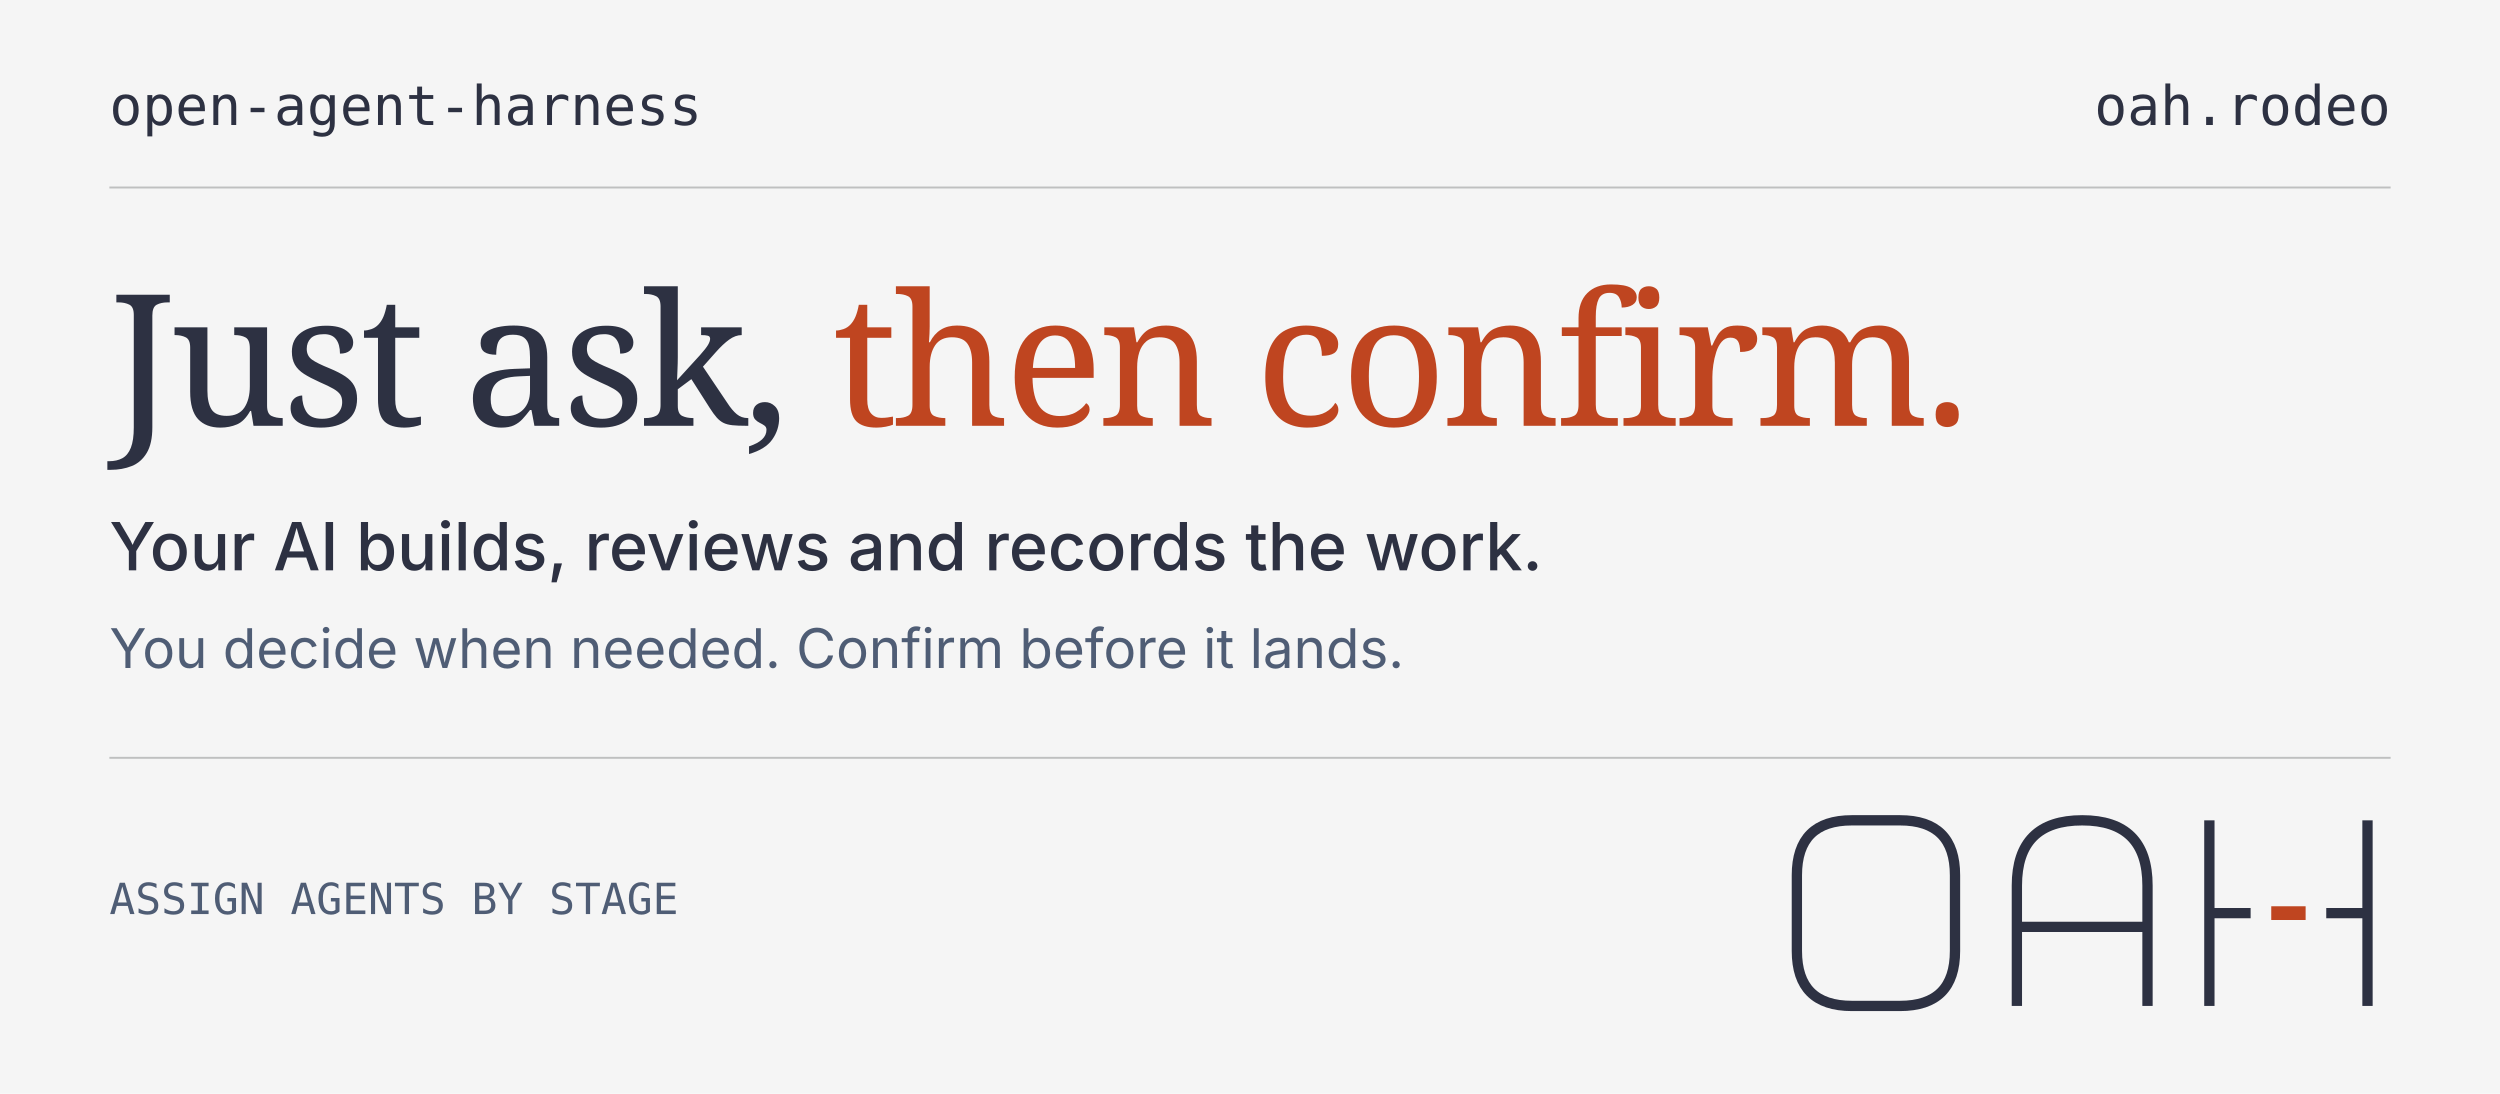
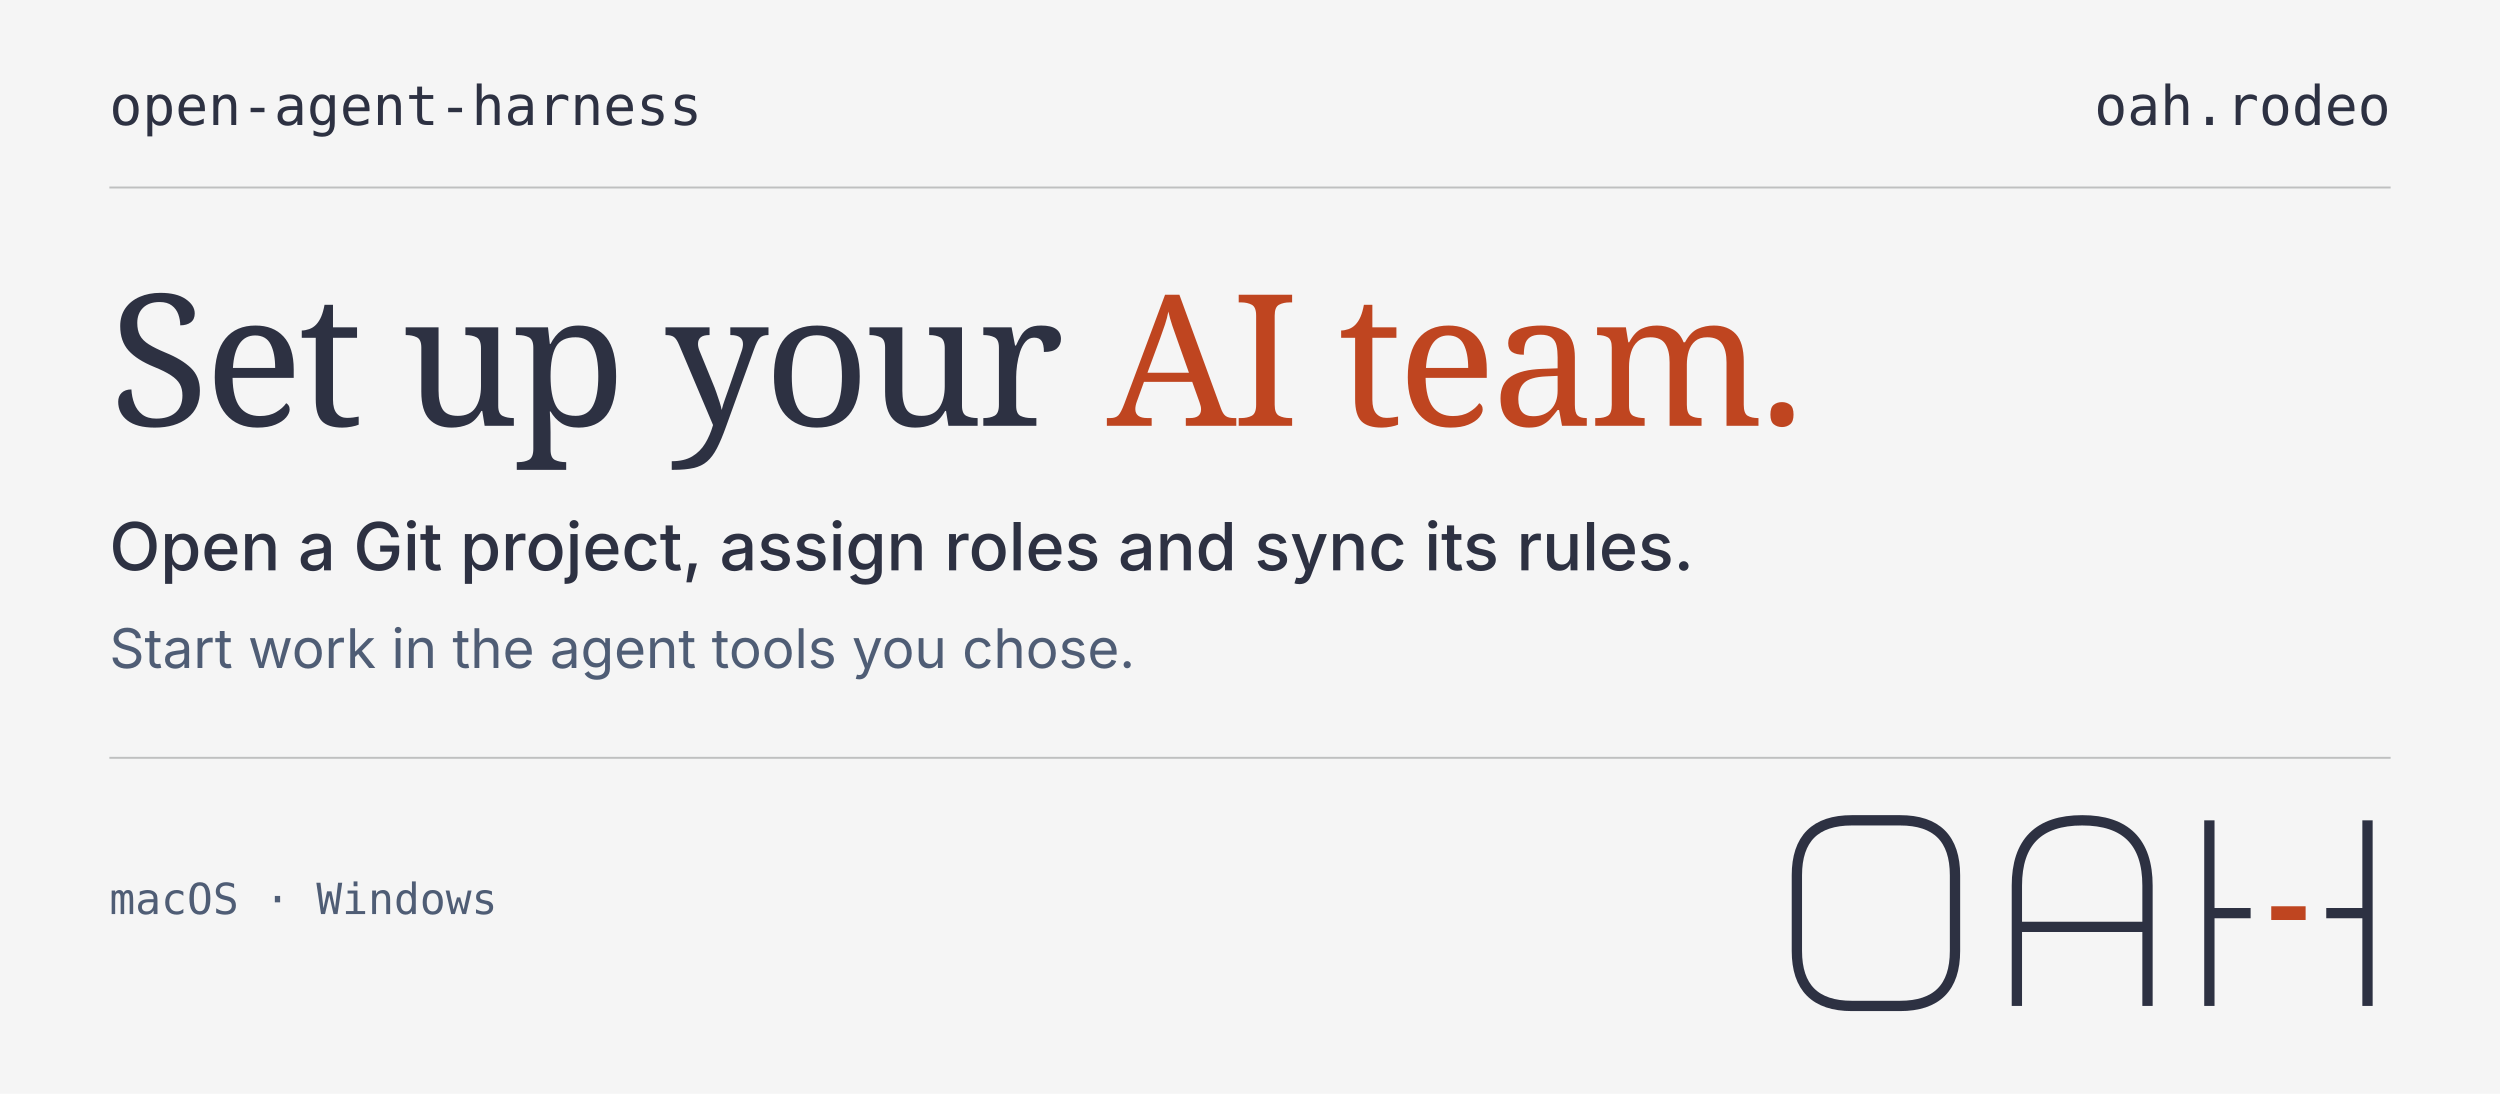
<svg xmlns="http://www.w3.org/2000/svg" viewBox="0 0 1280 560" role="img" aria-labelledby="banner-light-title banner-light-desc" id="banner-light-root">
  <defs>
    <style>#banner-light-root { font-family: "Geist", system-ui, -apple-system, "Segoe UI", sans-serif; color: #2d3142; }
      #banner-light-root .diagram-container { width: 100%; overflow-x: auto; scrollbar-color: #4f5d75 #f5f5f5; }
      #banner-light-root text { font-family: "Geist", system-ui, -apple-system, "Segoe UI", sans-serif; fill: #2d3142; }
      #banner-light-root .headline { font-family: "Instrument Serif", Georgia, serif; font-size: 94px; font-weight: 400; letter-spacing: -.025em; }
      #banner-light-root .identity { font-family: "Geist Mono", ui-monospace, "SFMono-Regular", Consolas, monospace; font-size: 28px; font-weight: 500; }
      #banner-light-root .engines { font-family: "Geist Mono", ui-monospace, "SFMono-Regular", Consolas, monospace; font-size: 22px; font-weight: 400; fill: #4f5d75; }
      #banner-light-root .lead { font-size: 34px; font-weight: 500; }
      #banner-light-root .detail { font-size: 28px; font-weight: 400; fill: #4f5d75; }
      #banner-light-root ::selection { background: #2d3142; color: #f5f5f5; }
      @media print {
#banner-light-root .diagram-container { overflow-x: visible; }
}</style>
  </defs>
  <rect width="1280" height="560" fill="#f5f5f5" />
  <text x="56" y="64" class="identity">open-agent-harness</text>
  <text x="1224" y="64" text-anchor="end" class="identity">oah.rodeo</text>
  <path d="M56 96 H1224 M56 388 H1224" fill="none" stroke="#bfc0c0" stroke-width="1" aria-hidden="true" />
-   <text x="56" y="218" class="headline">Just ask, <tspan fill="#bf4520">then confirm.</tspan>
+   <text x="56" y="218" class="headline">Set up your <tspan fill="#bf4520">AI team.</tspan>
  </text>
-   <text x="56" y="292" class="lead">Your AI builds, reviews and records the work.</text>
-   <text x="56" y="342" class="detail">You decide when needed. Confirm before it lands.</text>
-   <text x="56" y="468" class="engines">ASSIGN AGENTS BY STAGE</text>
+   <text x="56" y="292" class="lead">Open a Git project, assign roles and sync its rules.</text>
+   <text x="56" y="342" class="detail">Start work in the agent tools you chose.</text>
+   <text x="56" y="468" class="engines">macOS · Windows</text>
  <g transform="translate(920 420) scale(.88)" aria-hidden="true" fill="none" stroke="#2d3142" stroke-width="6" stroke-linecap="butt" stroke-linejoin="round">
    <path d="M92 32 Q92 0 60 0 H32 Q0 0 0 32 V76 Q0 108 32 108 H60 Q92 108 92 76 Z" />
    <path d="M128 108 V38 Q128 0 166 0 Q204 0 204 38 V108 M128 62 H204" />
    <path d="M240 0 V108 M332 0 V108 M240 54 H264 M308 54 H332" />
    <path d="M276 54 H296" stroke="#bf4520" stroke-width="8" />
  </g>
</svg>
